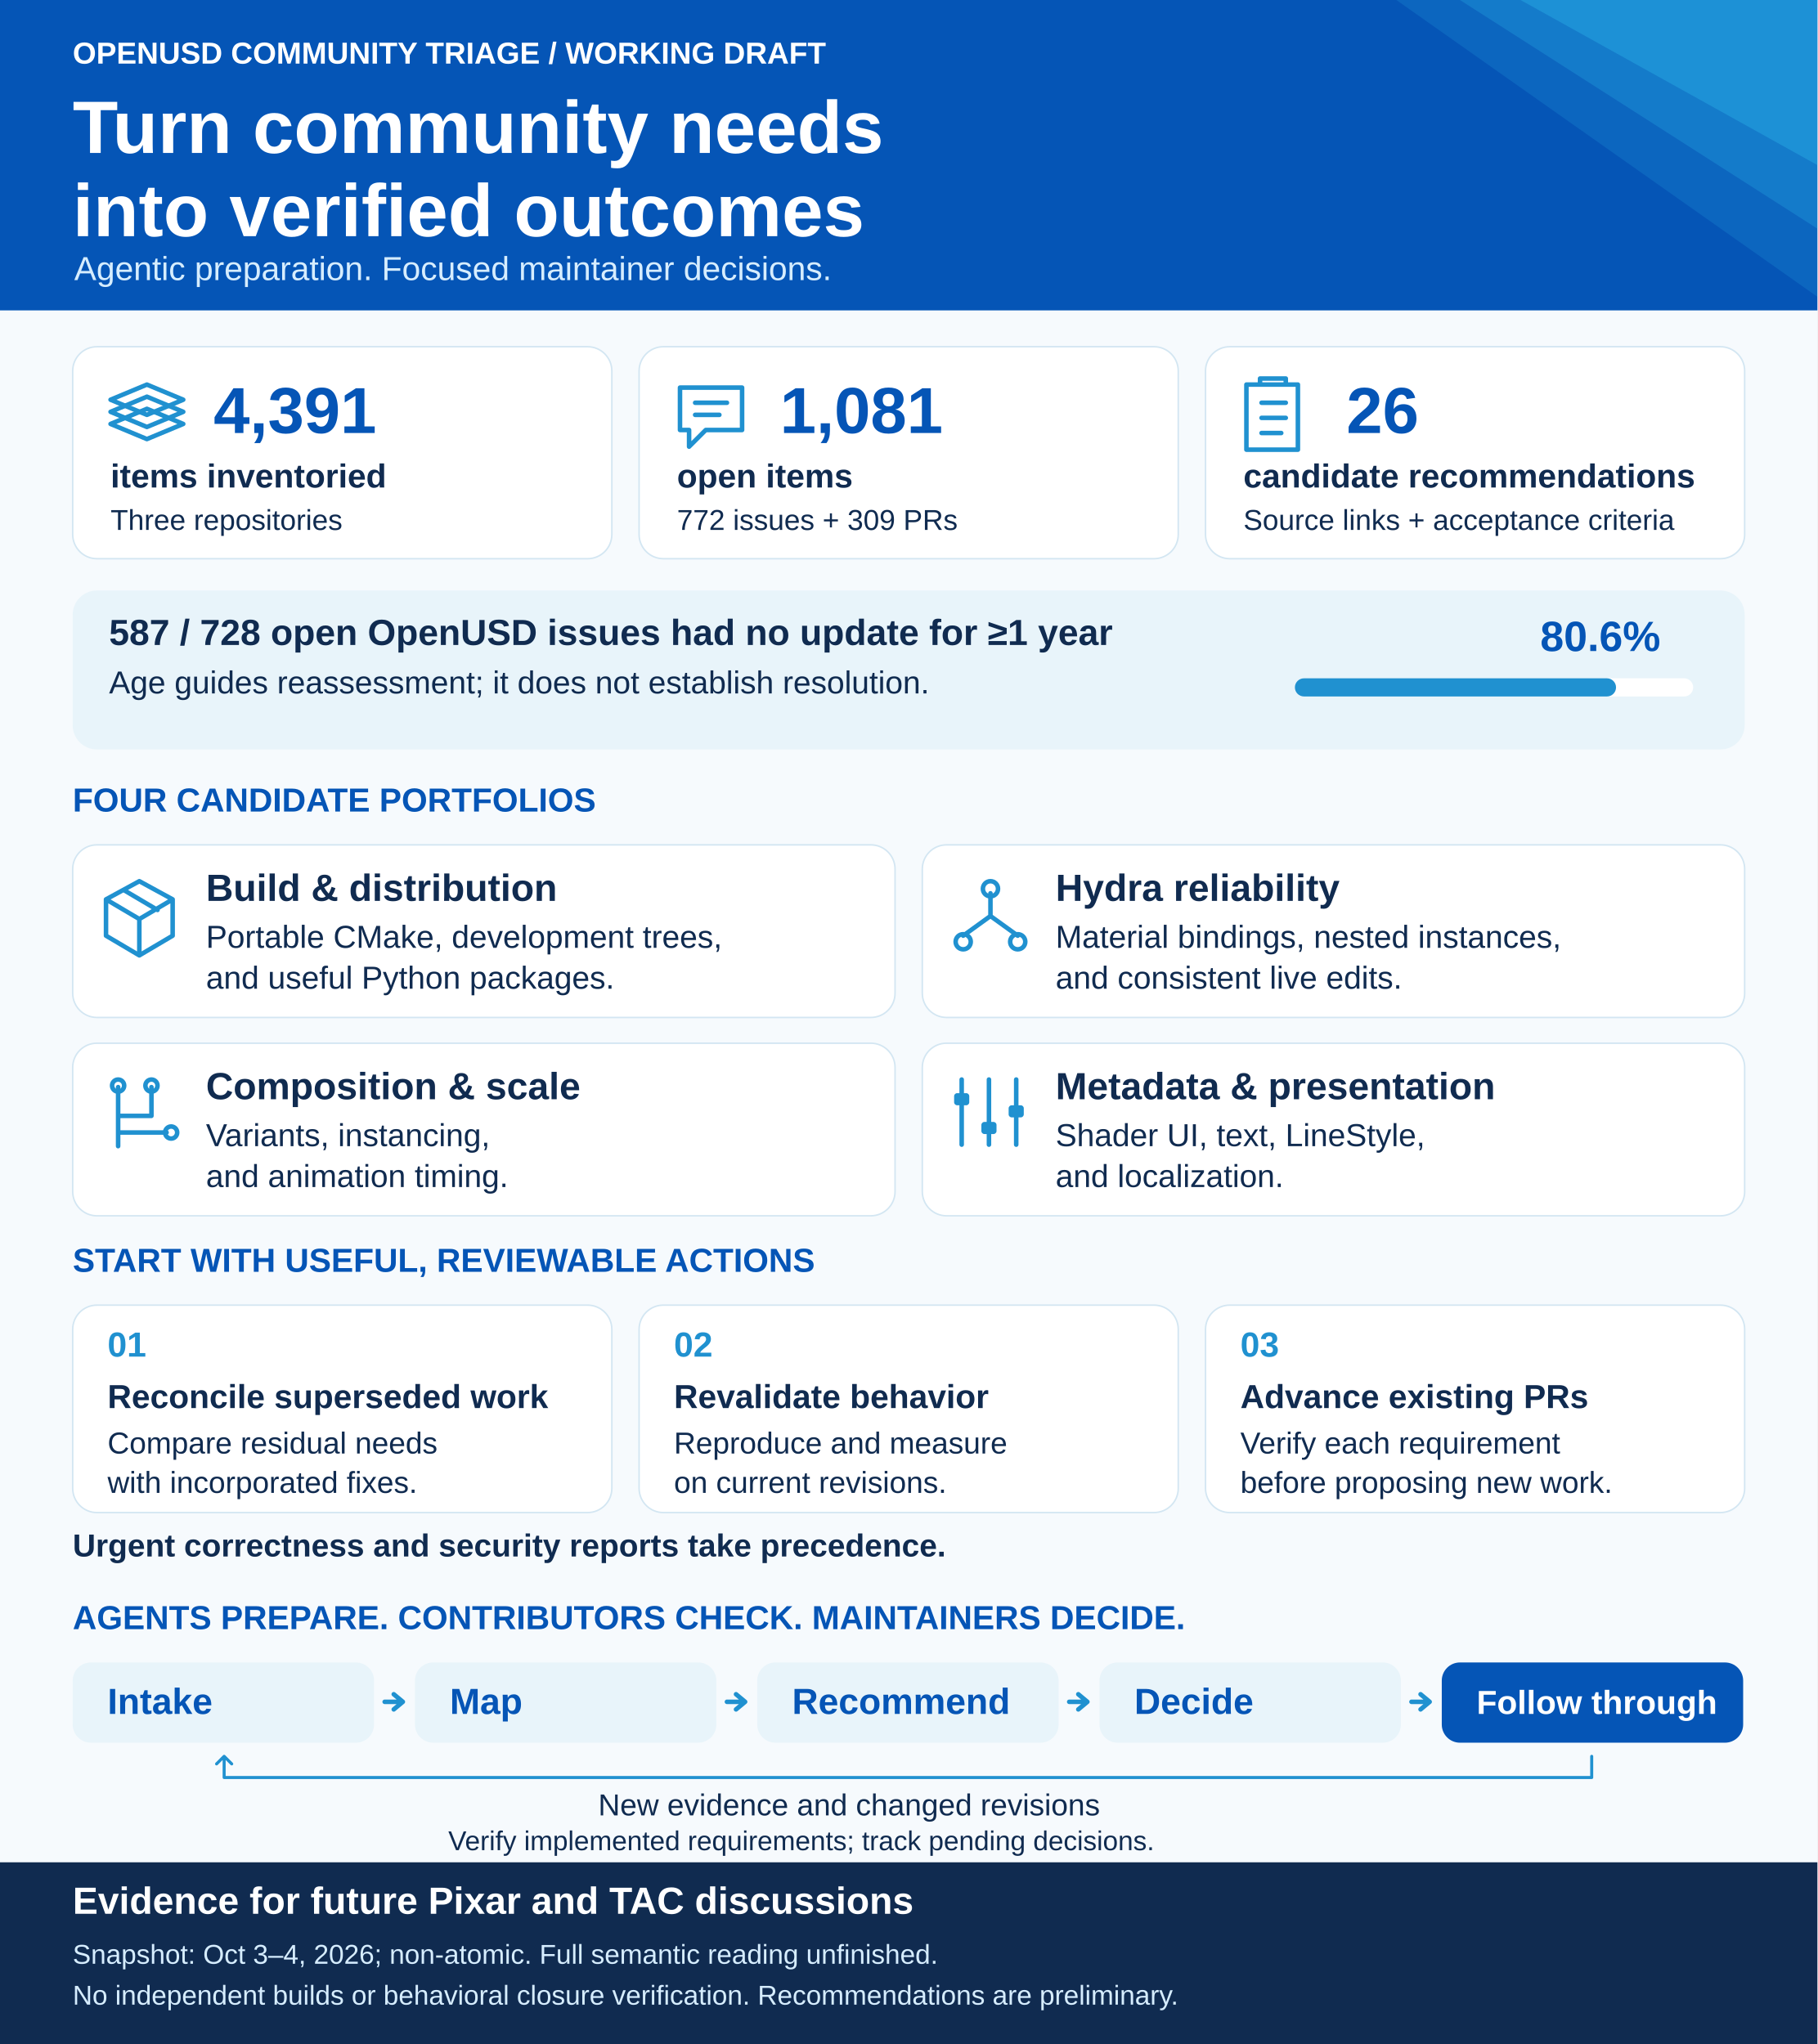
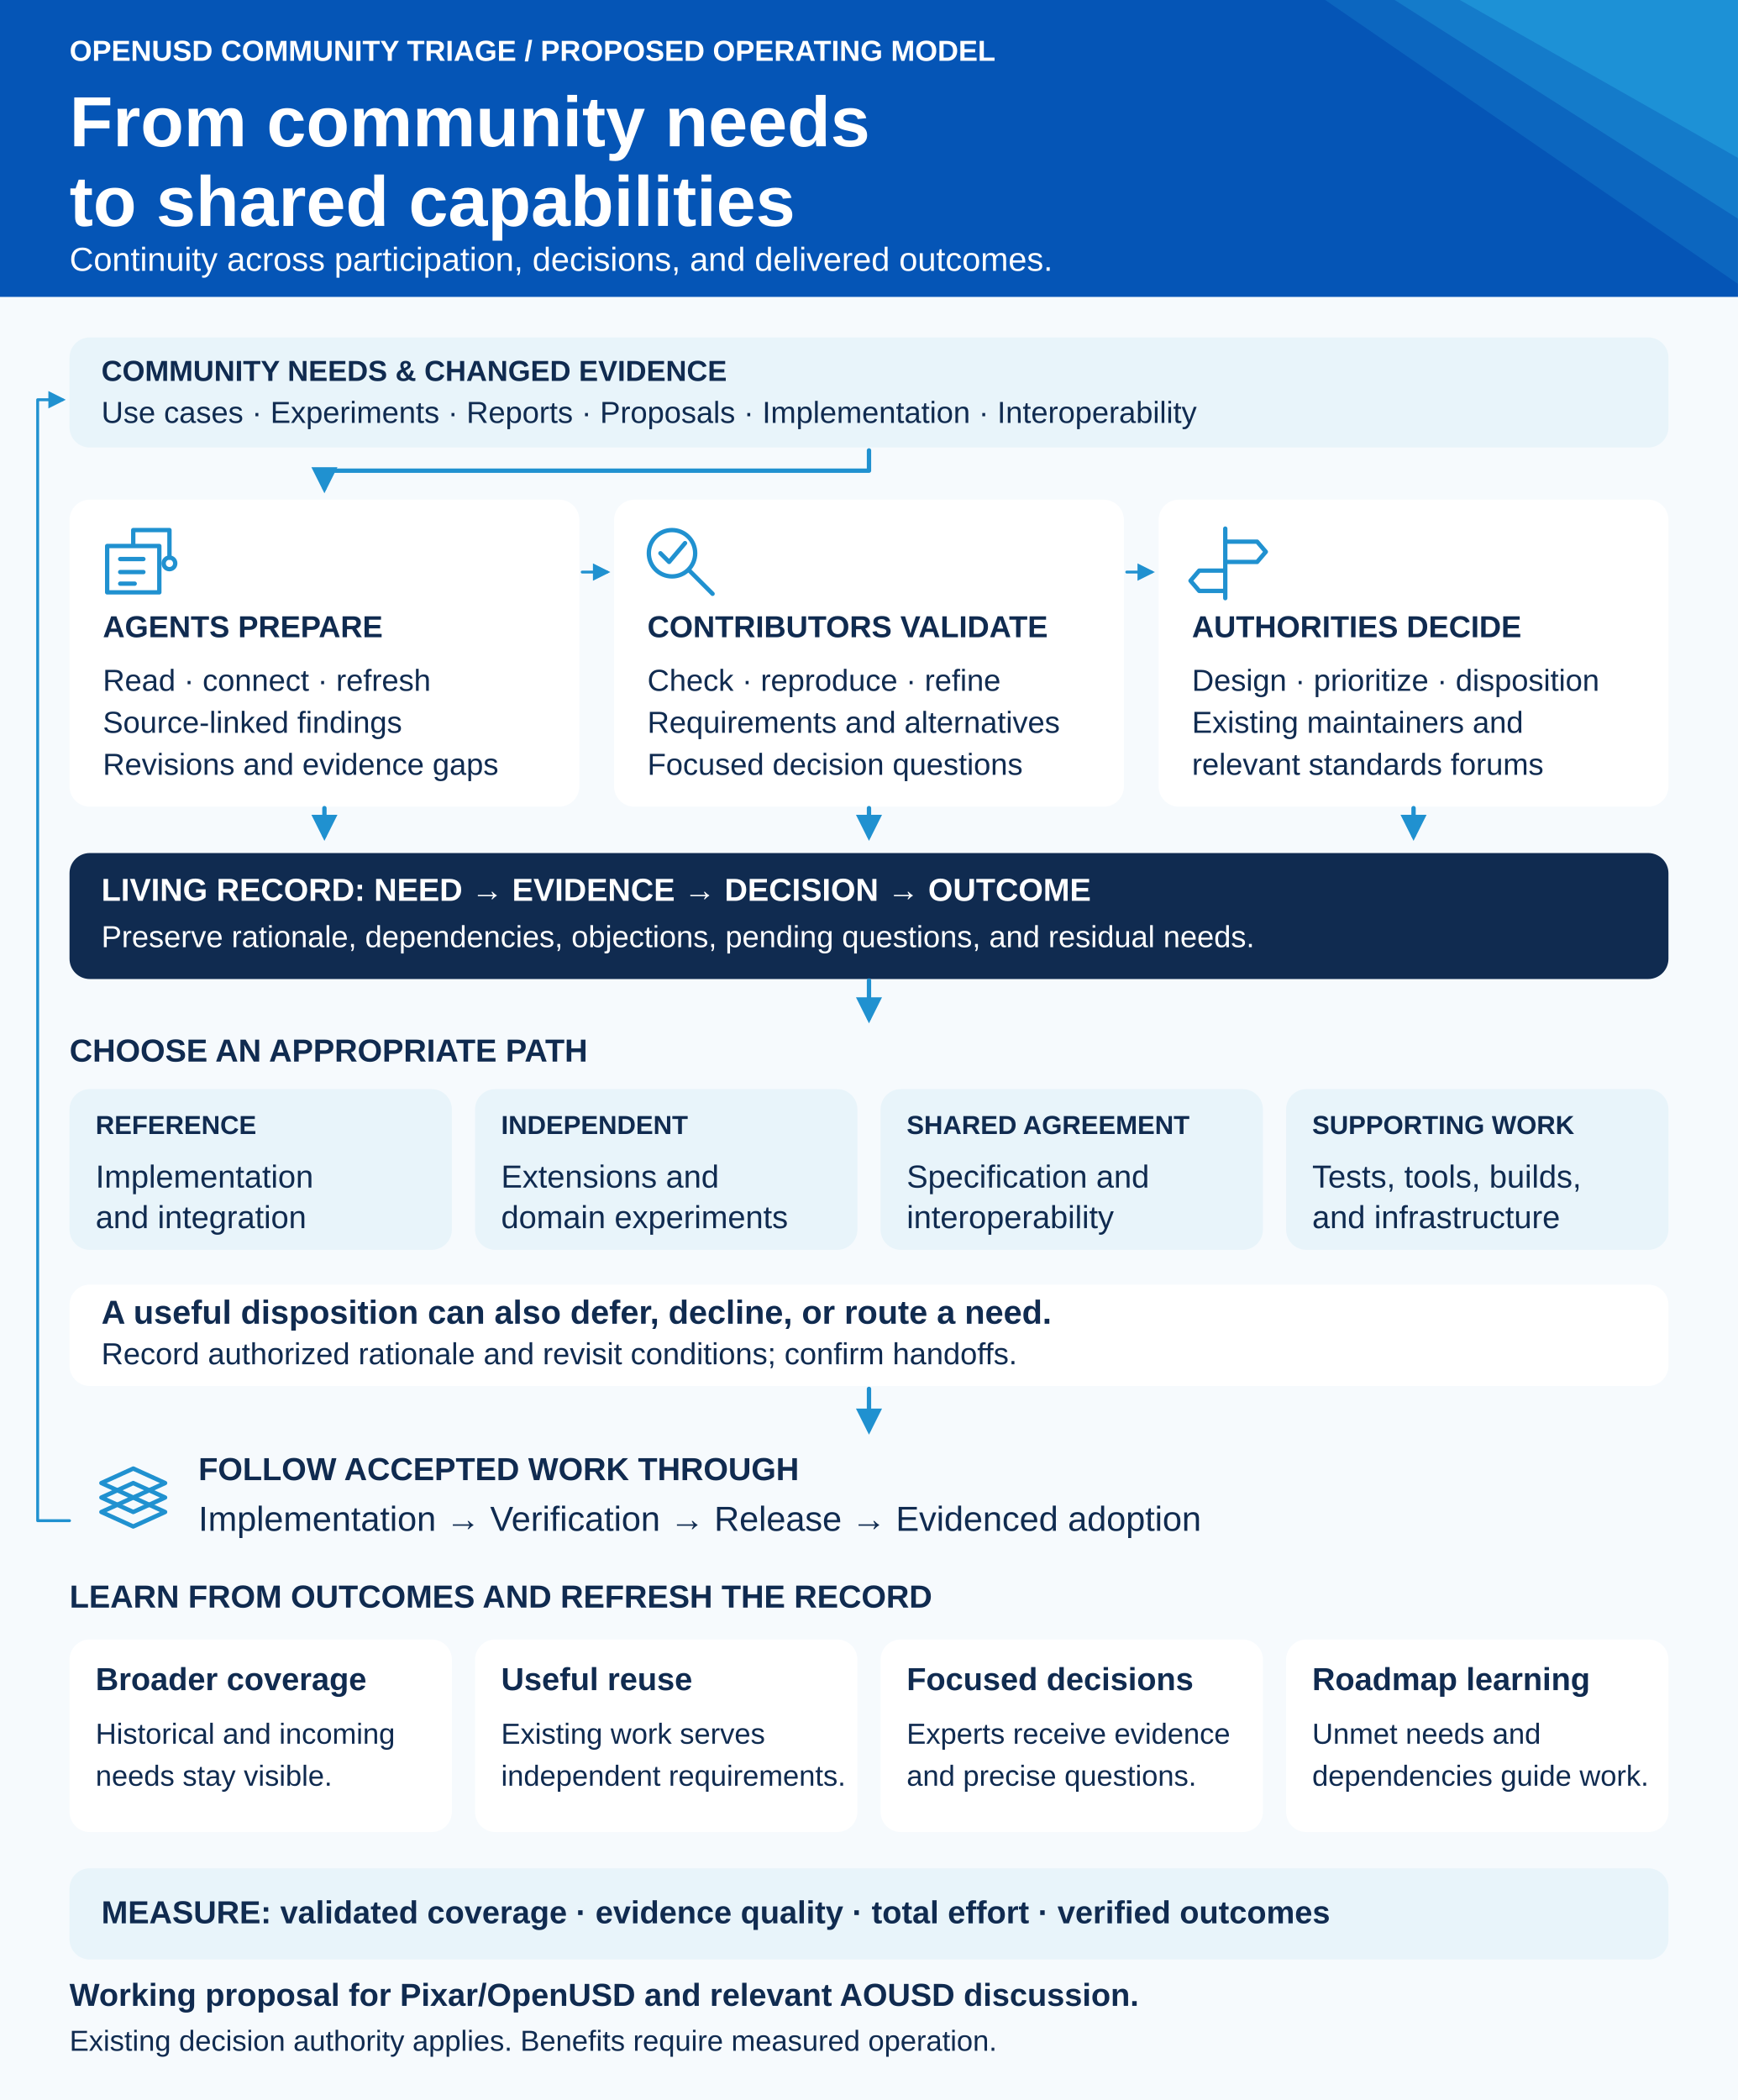
- <svg xmlns="http://www.w3.org/2000/svg" width="1200" height="1350" viewBox="0 0 1200 1350" role="img" aria-labelledby="title desc">
-   <style>text {font-family:Arial,Helvetica,sans-serif;fill:#102B50} .small{font-size:20px} .body{font-size:23px} .label{font-size:22px;font-weight:700} .title{font-size:49px;font-weight:700}</style>
-   <rect x="0" y="0" width="1200" height="1350" rx="0" fill="#F6FAFD" />
+ <svg xmlns="http://www.w3.org/2000/svg" width="1200" height="1450" viewBox="0 0 1200 1450" role="img" aria-labelledby="title desc">
+   <style>text{font-family:Arial,Helvetica,sans-serif;fill:#102B50}</style>
+   <defs>
+     <marker id="arrow" viewBox="0 0 10 10" refX="8" refY="5" markerWidth="6" markerHeight="6" orient="auto-start-reverse">
+       <path d="M0 0 L10 5 L0 10 Z" fill="#2091D0" />
+     </marker>
+   </defs>
+   <rect x="0" y="0" width="1200" height="1450" rx="0" fill="#F6FAFD" />
  <rect x="0" y="0" width="1200" height="205" rx="0" fill="#0555B6" />
-   <polygon points="922,0 1200,0 1200,196" fill="#34C6F3" opacity="0.15" />
-   <polygon points="964,0 1200,0 1200,151" fill="#34C6F3" opacity="0.22" />
-   <polygon points="1004,0 1200,0 1200,109" fill="#34C6F3" opacity="0.3" />
-   <text x="48" y="42" font-size="20" font-weight="700" style="fill:#FFFFFF">OPENUSD COMMUNITY TRIAGE  /  WORKING DRAFT</text>
-   <text x="48" y="101" font-size="49" font-weight="700" style="fill:#FFFFFF">Turn community needs</text>
-   <text x="48" y="156" font-size="49" font-weight="700" style="fill:#FFFFFF">into verified outcomes</text>
-   <text x="49" y="185" font-size="22" font-weight="400" style="fill:#D6EDFF">Agentic preparation. Focused maintainer decisions.</text>
-   <rect x="48" y="229" width="356" height="140" rx="16" fill="#fff" stroke="#D3E6F2" />
-   <g transform="translate(73 254)">
-     <path d="M0 10 L24 0 L48 10 L24 20 Z" fill="none" stroke="#2091D0" stroke-width="3" stroke-linecap="round" stroke-linejoin="round" />
-     <path d="M0 18 L24 8 L48 18 L24 28 Z" fill="none" stroke="#2091D0" stroke-width="3" stroke-linecap="round" stroke-linejoin="round" />
-     <path d="M0 26 L24 16 L48 26 L24 36 Z" fill="none" stroke="#2091D0" stroke-width="3" stroke-linecap="round" stroke-linejoin="round" />
+   <polygon points="915,0 1200,0 1200,196" fill="#34C6F3" opacity="0.15" />
+   <polygon points="963,0 1200,0 1200,151" fill="#34C6F3" opacity="0.22" />
+   <polygon points="1008,0 1200,0 1200,109" fill="#34C6F3" opacity="0.3" />
+   <text x="48" y="42" font-size="20" font-weight="700" fill="#fff" style="fill:#fff">OPENUSD COMMUNITY TRIAGE  /  PROPOSED OPERATING MODEL</text>
+   <text x="48" y="101" font-size="49" font-weight="700" fill="#fff" style="fill:#fff">From community needs</text>
+   <text x="48" y="156" font-size="49" font-weight="700" fill="#fff" style="fill:#fff">to shared capabilities</text>
+   <text x="48" y="187" font-size="23" font-weight="400" fill="#fff" style="fill:#fff">Continuity across participation, decisions, and delivered outcomes.</text>
+   <rect x="48" y="233" width="1104" height="76" rx="14" fill="#E8F4FA" />
+   <text x="70" y="263" font-size="20" font-weight="700" fill="#102B50" style="fill:#102B50">COMMUNITY NEEDS &amp; CHANGED EVIDENCE</text>
+   <text x="70" y="292" font-size="21" font-weight="400" fill="#102B50" style="fill:#102B50">Use cases  ·  Experiments  ·  Reports  ·  Proposals  ·  Implementation  ·  Interoperability</text>
+   <path d="M600 311 V325 H224 V337" fill="none" stroke="#2091D0" stroke-width="3" stroke-linejoin="round" stroke-linecap="round" marker-end="url(#arrow)" />
+   <rect x="48" y="345" width="352" height="212" rx="14" fill="#fff" />
+   <g transform="translate(71 365)">
+     <path d="M3 12 H39 V44 H3 Z M12 21 H28 M12 30 H28 M12 38 H22 M21 12 V1 M21 1 H46 V20" fill="none" stroke="#2091D0" stroke-width="3" stroke-linejoin="round" stroke-linecap="round" />
+     <circle cx="46" cy="24" r="4" fill="none" stroke="#2091D0" stroke-width="3" />
  </g>
-   <text x="141" y="286" font-size="43" font-weight="700" style="fill:#0555B6">4,391</text>
-   <text x="73" y="322" font-size="22" font-weight="700" style="fill:#102B50">items inventoried</text>
-   <text x="73" y="350" font-size="19" font-weight="400" style="fill:#102B50">Three repositories</text>
-   <rect x="422" y="229" width="356" height="140" rx="16" fill="#fff" stroke="#D3E6F2" />
-   <g transform="translate(447 254)">
-     <path d="M2 2 H43 V30 H19 L8 41 V30 H2 Z M12 12 H33 M12 20 H28" fill="none" stroke="#2091D0" stroke-width="3" stroke-linecap="round" stroke-linejoin="round" />
+   <text x="71" y="440" font-size="21" font-weight="700" fill="#102B50" style="fill:#102B50">AGENTS PREPARE</text>
+   <text x="71" y="477" font-size="21" font-weight="400" fill="#102B50" style="fill:#102B50">Read · connect · refresh</text>
+   <text x="71" y="506" font-size="21" font-weight="400" fill="#102B50" style="fill:#102B50">Source-linked findings</text>
+   <text x="71" y="535" font-size="21" font-weight="400" fill="#102B50" style="fill:#102B50">Revisions and evidence gaps</text>
+   <rect x="424" y="345" width="352" height="212" rx="14" fill="#fff" />
+   <g transform="translate(447 365)">
+     <circle cx="17" cy="17" r="16" fill="none" stroke="#2091D0" stroke-width="3" />
+     <path d="M29 29 L45 45 M9 17 L15 23 L26 10" fill="none" stroke="#2091D0" stroke-width="3" stroke-linejoin="round" stroke-linecap="round" />
  </g>
-   <text x="515" y="286" font-size="43" font-weight="700" style="fill:#0555B6">1,081</text>
-   <text x="447" y="322" font-size="22" font-weight="700" style="fill:#102B50">open items</text>
-   <text x="447" y="350" font-size="19" font-weight="400" style="fill:#102B50">772 issues + 309 PRs</text>
-   <rect x="796" y="229" width="356" height="140" rx="16" fill="#fff" stroke="#D3E6F2" />
-   <g transform="translate(821 254)">
-     <path d="M10 0 H36 V43 H2 V0 H10 M11 0 V-4 H28 V0 M12 12 H28 M12 22 H28 M12 32 H25" fill="none" stroke="#2091D0" stroke-width="3" stroke-linecap="round" stroke-linejoin="round" />
+   <text x="447" y="440" font-size="21" font-weight="700" fill="#102B50" style="fill:#102B50">CONTRIBUTORS VALIDATE</text>
+   <text x="447" y="477" font-size="21" font-weight="400" fill="#102B50" style="fill:#102B50">Check · reproduce · refine</text>
+   <text x="447" y="506" font-size="21" font-weight="400" fill="#102B50" style="fill:#102B50">Requirements and alternatives</text>
+   <text x="447" y="535" font-size="21" font-weight="400" fill="#102B50" style="fill:#102B50">Focused decision questions</text>
+   <rect x="800" y="345" width="352" height="212" rx="14" fill="#fff" />
+   <g transform="translate(823 365)">
+     <path d="M23 0 V48 M23 9 H45 L51 16 L45 23 H23 M23 29 H5 L-1 36 L5 43 H23" fill="none" stroke="#2091D0" stroke-width="3" stroke-linejoin="round" stroke-linecap="round" />
  </g>
-   <text x="889" y="286" font-size="43" font-weight="700" style="fill:#0555B6">26</text>
-   <text x="821" y="322" font-size="22" font-weight="700" style="fill:#102B50">candidate recommendations</text>
-   <text x="821" y="350" font-size="19" font-weight="400" style="fill:#102B50">Source links + acceptance criteria</text>
-   <rect x="48" y="390" width="1104" height="105" rx="16" fill="#E8F4FA" />
-   <text x="72" y="426" font-size="24" font-weight="700" style="fill:#102B50">587 / 728 open OpenUSD issues had no update for ≥1 year</text>
-   <text x="72" y="458" font-size="21" font-weight="400" style="fill:#102B50">Age guides reassessment; it does not establish resolution.</text>
-   <rect x="855" y="448" width="263" height="12" rx="6" fill="#FFFFFF" />
-   <rect x="855" y="448" width="212.062" height="12" rx="6" fill="#2091D0" />
-   <text x="1017" y="430" font-size="28" font-weight="700" style="fill:#0555B6">80.6%</text>
-   <text x="48" y="536" font-size="22" font-weight="700" style="fill:#0555B6">FOUR CANDIDATE PORTFOLIOS</text>
-   <rect x="48" y="558" width="543" height="114" rx="16" fill="#fff" stroke="#D3E6F2" />
-   <g transform="translate(70 582)">
-     <path d="M0 12 L22 0 L44 12 L22 25 Z M0 12 V36 L22 49 L44 36 V12 M22 25 V49 M12 6 L34 19" fill="none" stroke="#2091D0" stroke-width="3" stroke-linecap="round" stroke-linejoin="round" />
+   <text x="823" y="440" font-size="21" font-weight="700" fill="#102B50" style="fill:#102B50">AUTHORITIES DECIDE</text>
+   <text x="823" y="477" font-size="21" font-weight="400" fill="#102B50" style="fill:#102B50">Design · prioritize · disposition</text>
+   <text x="823" y="506" font-size="21" font-weight="400" fill="#102B50" style="fill:#102B50">Existing maintainers and</text>
+   <text x="823" y="535" font-size="21" font-weight="400" fill="#102B50" style="fill:#102B50">relevant standards forums</text>
+   <path d="M402 395 H419" fill="none" stroke="#2091D0" stroke-width="2" stroke-linejoin="round" stroke-linecap="round" marker-end="url(#arrow)" />
+   <path d="M778 395 H795" fill="none" stroke="#2091D0" stroke-width="2" stroke-linejoin="round" stroke-linecap="round" marker-end="url(#arrow)" />
+   <path d="M224 558 V577" fill="none" stroke="#2091D0" stroke-width="3" stroke-linejoin="round" stroke-linecap="round" marker-end="url(#arrow)" />
+   <path d="M600 558 V577" fill="none" stroke="#2091D0" stroke-width="3" stroke-linejoin="round" stroke-linecap="round" marker-end="url(#arrow)" />
+   <path d="M976 558 V577" fill="none" stroke="#2091D0" stroke-width="3" stroke-linejoin="round" stroke-linecap="round" marker-end="url(#arrow)" />
+   <rect x="48" y="589" width="1104" height="87" rx="14" fill="#102B50" />
+   <text x="70" y="622" font-size="22" font-weight="700" fill="#fff" style="fill:#fff">LIVING RECORD: NEED → EVIDENCE → DECISION → OUTCOME</text>
+   <text x="70" y="654" font-size="21" font-weight="400" fill="#fff" style="fill:#fff">Preserve rationale, dependencies, objections, pending questions, and residual needs.</text>
+   <path d="M600 677 V703" fill="none" stroke="#2091D0" stroke-width="3" stroke-linejoin="round" stroke-linecap="round" marker-end="url(#arrow)" />
+   <text x="48" y="733" font-size="22" font-weight="700" fill="#102B50" style="fill:#102B50">CHOOSE AN APPROPRIATE PATH</text>
+   <rect x="48" y="752" width="264" height="111" rx="14" fill="#E8F4FA" />
+   <text x="66" y="783" font-size="18" font-weight="700" fill="#102B50" style="fill:#102B50">REFERENCE</text>
+   <text x="66" y="820" font-size="22" font-weight="400" fill="#102B50" style="fill:#102B50">Implementation</text>
+   <text x="66" y="848" font-size="22" font-weight="400" fill="#102B50" style="fill:#102B50">and integration</text>
+   <rect x="328" y="752" width="264" height="111" rx="14" fill="#E8F4FA" />
+   <text x="346" y="783" font-size="18" font-weight="700" fill="#102B50" style="fill:#102B50">INDEPENDENT</text>
+   <text x="346" y="820" font-size="22" font-weight="400" fill="#102B50" style="fill:#102B50">Extensions and</text>
+   <text x="346" y="848" font-size="22" font-weight="400" fill="#102B50" style="fill:#102B50">domain experiments</text>
+   <rect x="608" y="752" width="264" height="111" rx="14" fill="#E8F4FA" />
+   <text x="626" y="783" font-size="18" font-weight="700" fill="#102B50" style="fill:#102B50">SHARED AGREEMENT</text>
+   <text x="626" y="820" font-size="22" font-weight="400" fill="#102B50" style="fill:#102B50">Specification and</text>
+   <text x="626" y="848" font-size="22" font-weight="400" fill="#102B50" style="fill:#102B50">interoperability</text>
+   <rect x="888" y="752" width="264" height="111" rx="14" fill="#E8F4FA" />
+   <text x="906" y="783" font-size="18" font-weight="700" fill="#102B50" style="fill:#102B50">SUPPORTING WORK</text>
+   <text x="906" y="820" font-size="22" font-weight="400" fill="#102B50" style="fill:#102B50">Tests, tools, builds,</text>
+   <text x="906" y="848" font-size="22" font-weight="400" fill="#102B50" style="fill:#102B50">and infrastructure</text>
+   <rect x="48" y="887" width="1104" height="70" rx="14" fill="#fff" />
+   <text x="70" y="914" font-size="23" font-weight="700" fill="#102B50" style="fill:#102B50">A useful disposition can also defer, decline, or route a need.</text>
+   <text x="70" y="942" font-size="21" font-weight="400" fill="#102B50" style="fill:#102B50">Record authorized rationale and revisit conditions; confirm handoffs.</text>
+   <path d="M600 959 V987" fill="none" stroke="#2091D0" stroke-width="3" stroke-linejoin="round" stroke-linecap="round" marker-end="url(#arrow)" />
+   <g transform="translate(70 1014)">
+     <path d="M0 10 L22 0 L44 10 L22 20 Z" fill="none" stroke="#2091D0" stroke-width="3" stroke-linejoin="round" stroke-linecap="round" />
+     <path d="M0 20 L22 10 L44 20 L22 30 Z" fill="none" stroke="#2091D0" stroke-width="3" stroke-linejoin="round" stroke-linecap="round" />
+     <path d="M0 30 L22 20 L44 30 L22 40 Z" fill="none" stroke="#2091D0" stroke-width="3" stroke-linejoin="round" stroke-linecap="round" />
  </g>
-   <text x="136" y="595" font-size="25" font-weight="700" style="fill:#102B50">Build &amp; distribution</text>
-   <text x="136" y="626" font-size="21" font-weight="400" style="fill:#102B50">Portable CMake, development trees,</text>
-   <text x="136" y="653" font-size="21" font-weight="400" style="fill:#102B50">and useful Python packages.</text>
-   <rect x="609" y="558" width="543" height="114" rx="16" fill="#fff" stroke="#D3E6F2" />
-   <g transform="translate(631 582)">
-     <path d="M23 8 V23 M23 23 L5 36 M23 23 L41 36" fill="none" stroke="#2091D0" stroke-width="3" stroke-linecap="round" stroke-linejoin="round" />
-     <circle cx="23" cy="5" r="5" fill="none" stroke="#2091D0" stroke-width="3" />
-     <circle cx="5" cy="40" r="5" fill="none" stroke="#2091D0" stroke-width="3" />
-     <circle cx="41" cy="40" r="5" fill="none" stroke="#2091D0" stroke-width="3" />
-   </g>
-   <text x="697" y="595" font-size="25" font-weight="700" style="fill:#102B50">Hydra reliability</text>
-   <text x="697" y="626" font-size="21" font-weight="400" style="fill:#102B50">Material bindings, nested instances,</text>
-   <text x="697" y="653" font-size="21" font-weight="400" style="fill:#102B50">and consistent live edits.</text>
-   <rect x="48" y="689" width="543" height="114" rx="16" fill="#fff" stroke="#D3E6F2" />
-   <g transform="translate(70 713)">
-     <path d="M8 44 V5 M8 24 H30 V5 M8 35 H40" fill="none" stroke="#2091D0" stroke-width="3" stroke-linecap="round" stroke-linejoin="round" />
-     <circle cx="8" cy="4" r="4" fill="none" stroke="#2091D0" stroke-width="3" />
-     <circle cx="30" cy="4" r="4" fill="none" stroke="#2091D0" stroke-width="3" />
-     <circle cx="43" cy="35" r="4" fill="none" stroke="#2091D0" stroke-width="3" />
-   </g>
-   <text x="136" y="726" font-size="25" font-weight="700" style="fill:#102B50">Composition &amp; scale</text>
-   <text x="136" y="757" font-size="21" font-weight="400" style="fill:#102B50">Variants, instancing,</text>
-   <text x="136" y="784" font-size="21" font-weight="400" style="fill:#102B50">and animation timing.</text>
-   <rect x="609" y="689" width="543" height="114" rx="16" fill="#fff" stroke="#D3E6F2" />
-   <g transform="translate(631 713)">
-     <path d="M4 0 V43 M22 0 V43 M40 0 V43" fill="none" stroke="#2091D0" stroke-width="3" stroke-linecap="round" stroke-linejoin="round" />
-     <rect x="-1" y="9" width="10" height="8" rx="2" fill="#2091D0" />
-     <rect x="17" y="28" width="10" height="8" rx="2" fill="#2091D0" />
-     <rect x="35" y="17" width="10" height="8" rx="2" fill="#2091D0" />
-   </g>
-   <text x="697" y="726" font-size="25" font-weight="700" style="fill:#102B50">Metadata &amp; presentation</text>
-   <text x="697" y="757" font-size="21" font-weight="400" style="fill:#102B50">Shader UI, text, LineStyle,</text>
-   <text x="697" y="784" font-size="21" font-weight="400" style="fill:#102B50">and localization.</text>
-   <text x="48" y="840" font-size="22" font-weight="700" style="fill:#0555B6">START WITH USEFUL, REVIEWABLE ACTIONS</text>
-   <rect x="48" y="862" width="356" height="137" rx="16" fill="#FFFFFF" stroke="#D3E6F2" />
-   <text x="71" y="896" font-size="23" font-weight="700" style="fill:#2091D0">01</text>
-   <text x="71" y="930" font-size="22" font-weight="700" style="fill:#102B50">Reconcile superseded work</text>
-   <text x="71" y="960" font-size="20" font-weight="400" style="fill:#102B50">Compare residual needs</text>
-   <text x="71" y="986" font-size="20" font-weight="400" style="fill:#102B50">with incorporated fixes.</text>
-   <rect x="422" y="862" width="356" height="137" rx="16" fill="#FFFFFF" stroke="#D3E6F2" />
-   <text x="445" y="896" font-size="23" font-weight="700" style="fill:#2091D0">02</text>
-   <text x="445" y="930" font-size="22" font-weight="700" style="fill:#102B50">Revalidate behavior</text>
-   <text x="445" y="960" font-size="20" font-weight="400" style="fill:#102B50">Reproduce and measure</text>
-   <text x="445" y="986" font-size="20" font-weight="400" style="fill:#102B50">on current revisions.</text>
-   <rect x="796" y="862" width="356" height="137" rx="16" fill="#FFFFFF" stroke="#D3E6F2" />
-   <text x="819" y="896" font-size="23" font-weight="700" style="fill:#2091D0">03</text>
-   <text x="819" y="930" font-size="22" font-weight="700" style="fill:#102B50">Advance existing PRs</text>
-   <text x="819" y="960" font-size="20" font-weight="400" style="fill:#102B50">Verify each requirement</text>
-   <text x="819" y="986" font-size="20" font-weight="400" style="fill:#102B50">before proposing new work.</text>
-   <text x="48" y="1028" font-size="21" font-weight="700" style="fill:#102B50">Urgent correctness and security reports take precedence.</text>
-   <text x="48" y="1076" font-size="22" font-weight="700" style="fill:#0555B6">AGENTS PREPARE. CONTRIBUTORS CHECK. MAINTAINERS DECIDE.</text>
-   <rect x="48" y="1098" width="199" height="53" rx="12" fill="#E8F4FA" />
-   <text x="71" y="1132" font-size="24" font-weight="700" style="fill:#0555B6">Intake</text>
-   <path d="M254 1124 H266 M260 1119 L266 1124 L260 1129" fill="none" stroke="#2091D0" stroke-width="3" stroke-linecap="round" stroke-linejoin="round" />
-   <rect x="274" y="1098" width="199" height="53" rx="12" fill="#E8F4FA" />
-   <text x="297" y="1132" font-size="24" font-weight="700" style="fill:#0555B6">Map</text>
-   <path d="M480 1124 H492 M486 1119 L492 1124 L486 1129" fill="none" stroke="#2091D0" stroke-width="3" stroke-linecap="round" stroke-linejoin="round" />
-   <rect x="500" y="1098" width="199" height="53" rx="12" fill="#E8F4FA" />
-   <text x="523" y="1132" font-size="24" font-weight="700" style="fill:#0555B6">Recommend</text>
-   <path d="M706 1124 H718 M712 1119 L718 1124 L712 1129" fill="none" stroke="#2091D0" stroke-width="3" stroke-linecap="round" stroke-linejoin="round" />
-   <rect x="726" y="1098" width="199" height="53" rx="12" fill="#E8F4FA" />
-   <text x="749" y="1132" font-size="24" font-weight="700" style="fill:#0555B6">Decide</text>
-   <path d="M932 1124 H944 M938 1119 L944 1124 L938 1129" fill="none" stroke="#2091D0" stroke-width="3" stroke-linecap="round" stroke-linejoin="round" />
-   <rect x="952" y="1098" width="199" height="53" rx="12" fill="#0555B6" />
-   <text x="975" y="1132" font-size="22" font-weight="700" style="fill:#FFFFFF">Follow through</text>
-   <path d="M1051 1160 V1174 H148 V1160 M143 1165 L148 1160 L153 1165" fill="none" stroke="#2091D0" stroke-width="2" stroke-linecap="round" stroke-linejoin="round" />
-   <text x="395" y="1199" font-size="20" font-weight="400" style="fill:#102B50">New evidence and changed revisions</text>
-   <text x="296" y="1222" font-size="18" font-weight="400" style="fill:#102B50">Verify implemented requirements; track pending decisions.</text>
-   <rect x="0" y="1230" width="1200" height="120" rx="0" fill="#102B50" />
-   <text x="48" y="1264" font-size="25" font-weight="700" style="fill:#FFFFFF">Evidence for future Pixar and TAC discussions</text>
-   <text x="48" y="1297" font-size="18" font-weight="400" style="fill:#D6EDFF">Snapshot: Oct 3–4, 2026; non-atomic. Full semantic reading unfinished.</text>
-   <text x="48" y="1324" font-size="18" font-weight="400" style="fill:#D6EDFF">No independent builds or behavioral closure verification. Recommendations are preliminary.</text>
+   <text x="137" y="1022" font-size="22" font-weight="700" fill="#102B50" style="fill:#102B50">FOLLOW ACCEPTED WORK THROUGH</text>
+   <text x="137" y="1057" font-size="24" font-weight="400" fill="#102B50" style="fill:#102B50">Implementation → Verification → Release → Evidenced adoption</text>
+   <path d="M48 1050 H26 V276 H43" fill="none" stroke="#2091D0" stroke-width="2" stroke-linejoin="round" stroke-linecap="round" marker-end="url(#arrow)" />
+   <text x="48" y="1110" font-size="22" font-weight="700" fill="#102B50" style="fill:#102B50">LEARN FROM OUTCOMES AND REFRESH THE RECORD</text>
+   <rect x="48" y="1132" width="264" height="133" rx="14" fill="#fff" />
+   <text x="66" y="1167" font-size="22" font-weight="700" fill="#102B50" style="fill:#102B50">Broader coverage</text>
+   <text x="66" y="1204" font-size="20" font-weight="400" fill="#102B50" style="fill:#102B50">Historical and incoming</text>
+   <text x="66" y="1233" font-size="20" font-weight="400" fill="#102B50" style="fill:#102B50">needs stay visible.</text>
+   <rect x="328" y="1132" width="264" height="133" rx="14" fill="#fff" />
+   <text x="346" y="1167" font-size="22" font-weight="700" fill="#102B50" style="fill:#102B50">Useful reuse</text>
+   <text x="346" y="1204" font-size="20" font-weight="400" fill="#102B50" style="fill:#102B50">Existing work serves</text>
+   <text x="346" y="1233" font-size="20" font-weight="400" fill="#102B50" style="fill:#102B50">independent requirements.</text>
+   <rect x="608" y="1132" width="264" height="133" rx="14" fill="#fff" />
+   <text x="626" y="1167" font-size="22" font-weight="700" fill="#102B50" style="fill:#102B50">Focused decisions</text>
+   <text x="626" y="1204" font-size="20" font-weight="400" fill="#102B50" style="fill:#102B50">Experts receive evidence</text>
+   <text x="626" y="1233" font-size="20" font-weight="400" fill="#102B50" style="fill:#102B50">and precise questions.</text>
+   <rect x="888" y="1132" width="264" height="133" rx="14" fill="#fff" />
+   <text x="906" y="1167" font-size="22" font-weight="700" fill="#102B50" style="fill:#102B50">Roadmap learning</text>
+   <text x="906" y="1204" font-size="20" font-weight="400" fill="#102B50" style="fill:#102B50">Unmet needs and</text>
+   <text x="906" y="1233" font-size="20" font-weight="400" fill="#102B50" style="fill:#102B50">dependencies guide work.</text>
+   <rect x="48" y="1290" width="1104" height="63" rx="14" fill="#E8F4FA" />
+   <text x="70" y="1328" font-size="22" font-weight="700" fill="#102B50" style="fill:#102B50">MEASURE: validated coverage · evidence quality · total effort · verified outcomes</text>
+   <text x="48" y="1385" font-size="22" font-weight="700" fill="#102B50" style="fill:#102B50">Working proposal for Pixar/OpenUSD and relevant AOUSD discussion.</text>
+   <text x="48" y="1416" font-size="20" font-weight="400" fill="#102B50" style="fill:#102B50">Existing decision authority applies. Benefits require measured operation.</text>
</svg>
